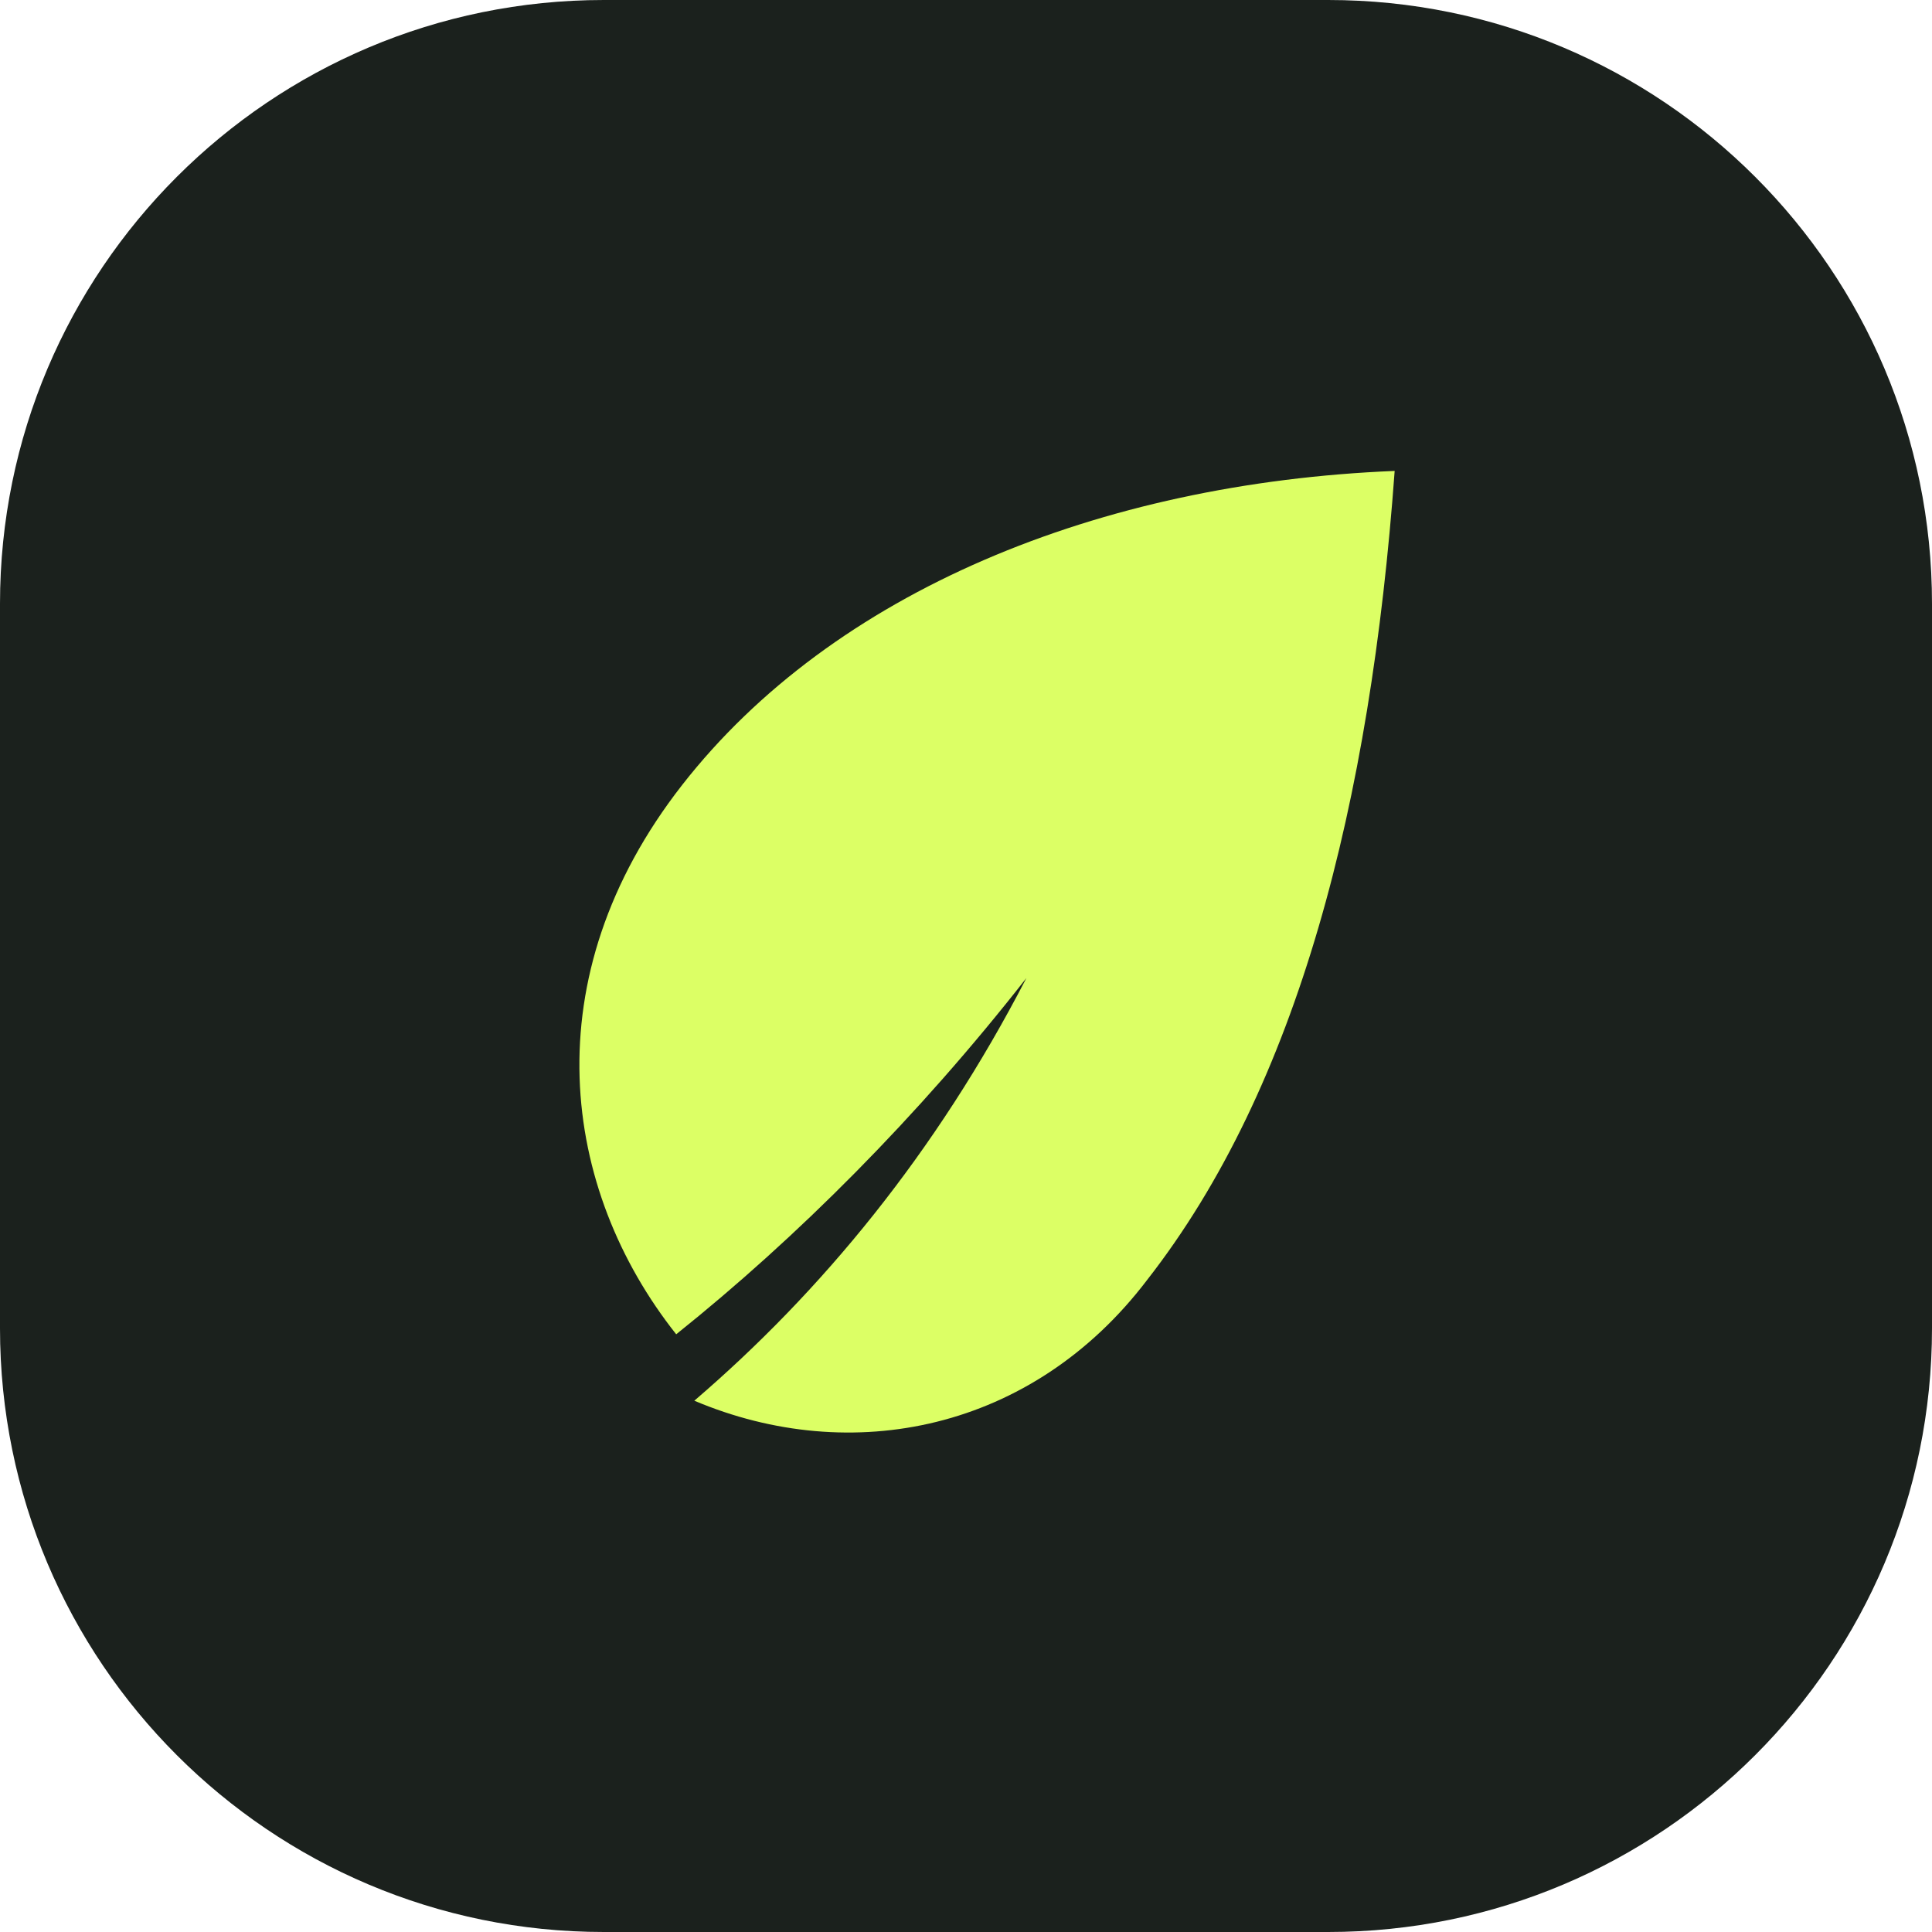
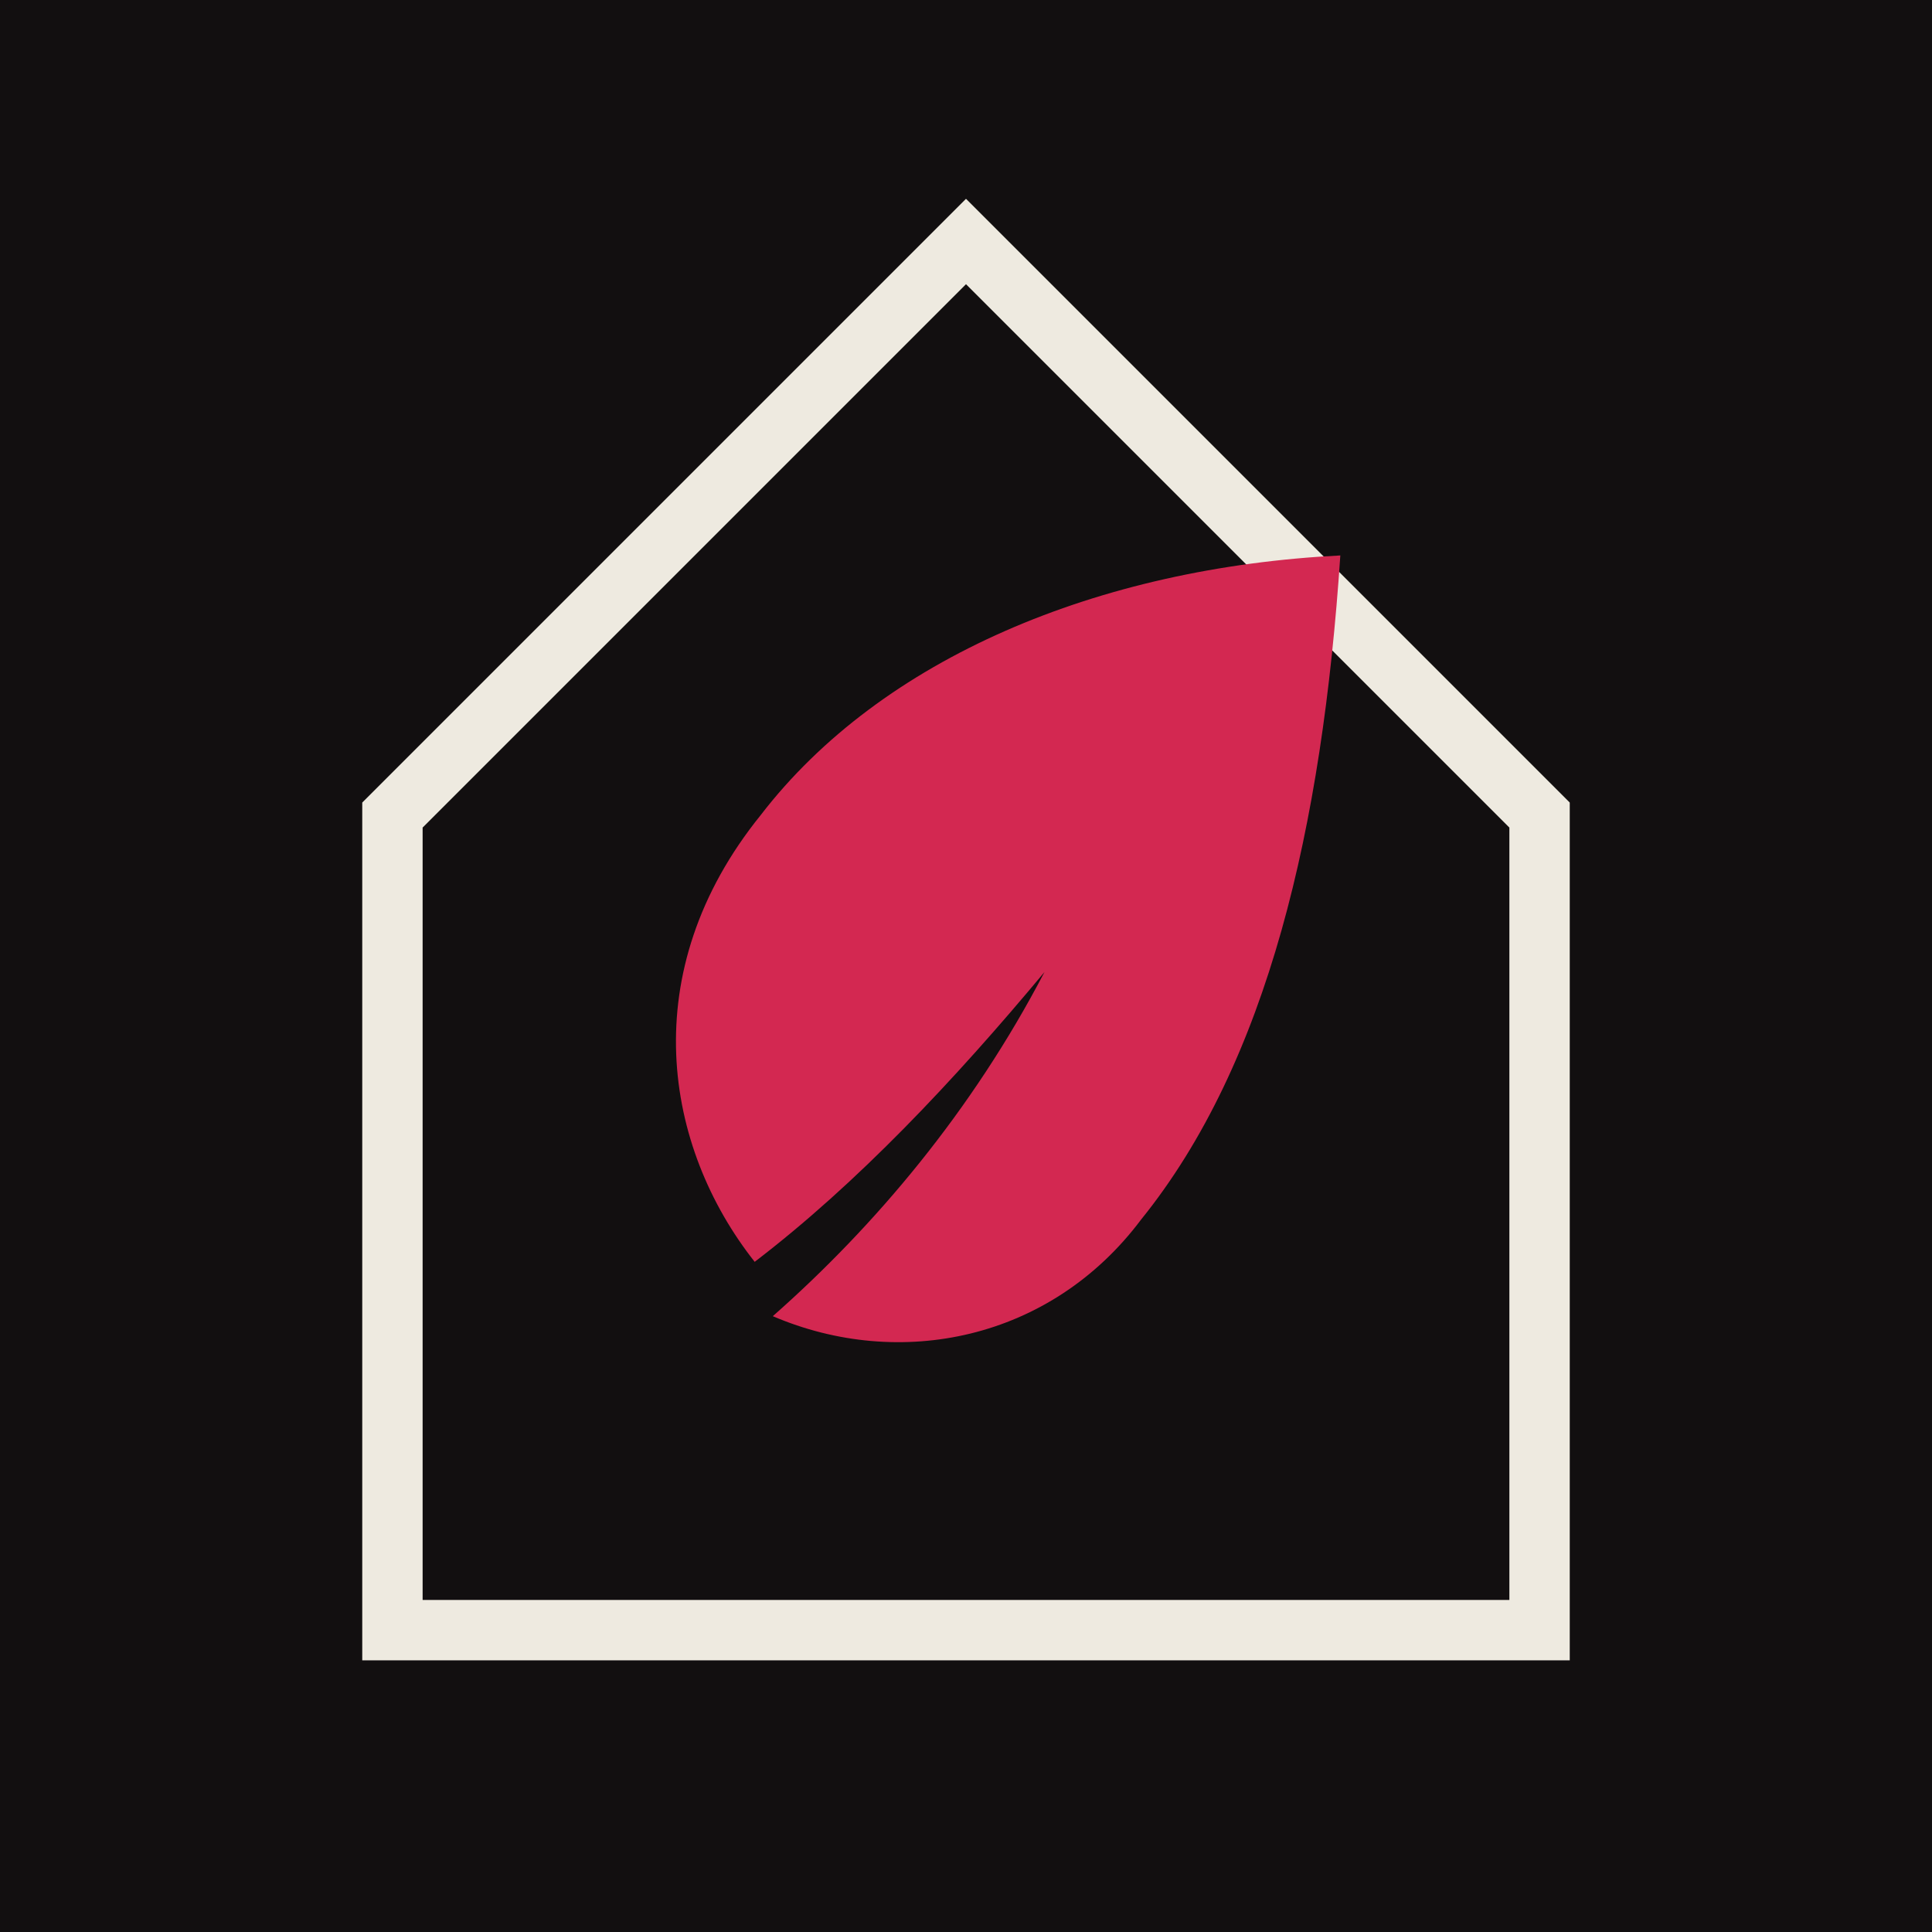
<svg xmlns="http://www.w3.org/2000/svg" width="32" height="32" viewBox="0 0 32 32" fill="none">
-   <rect width="32" height="32" rx="10" fill="#1B211D" />
-   <path d="M23.1 7.8C18.2 8 13.8 9.8 11.3 13C8.8 16.2 9.3 19.7 11.2 22.1C13.2 20.5 15.2 18.5 17 16.2C15.5 19.1 13.6 21.4 11.5 23.2C14.1 24.3 17.1 23.7 19 21.2C21.5 18 22.7 13.3 23.1 7.8Z" fill="#DCFF65" />
+   <rect width="32" height="32" fill="#120F10" />
+   <path d="M6.5 27V13.5L16 4L25.5 13.5V27H6.5Z" stroke="#EEEAE0" />
+   <path d="M22.2 9.2C18.2 9.4 14.6 10.9 12.6 13.5C10.5 16.1 11 19 12.5 20.9C14.2 19.6 15.8 17.9 17.3 16.1C16.1 18.4 14.5 20.3 12.8 21.8C14.9 22.7 17.4 22.2 18.9 20.2C21 17.6 21.9 13.7 22.2 9.2Z" fill="#D32851" />
</svg>
